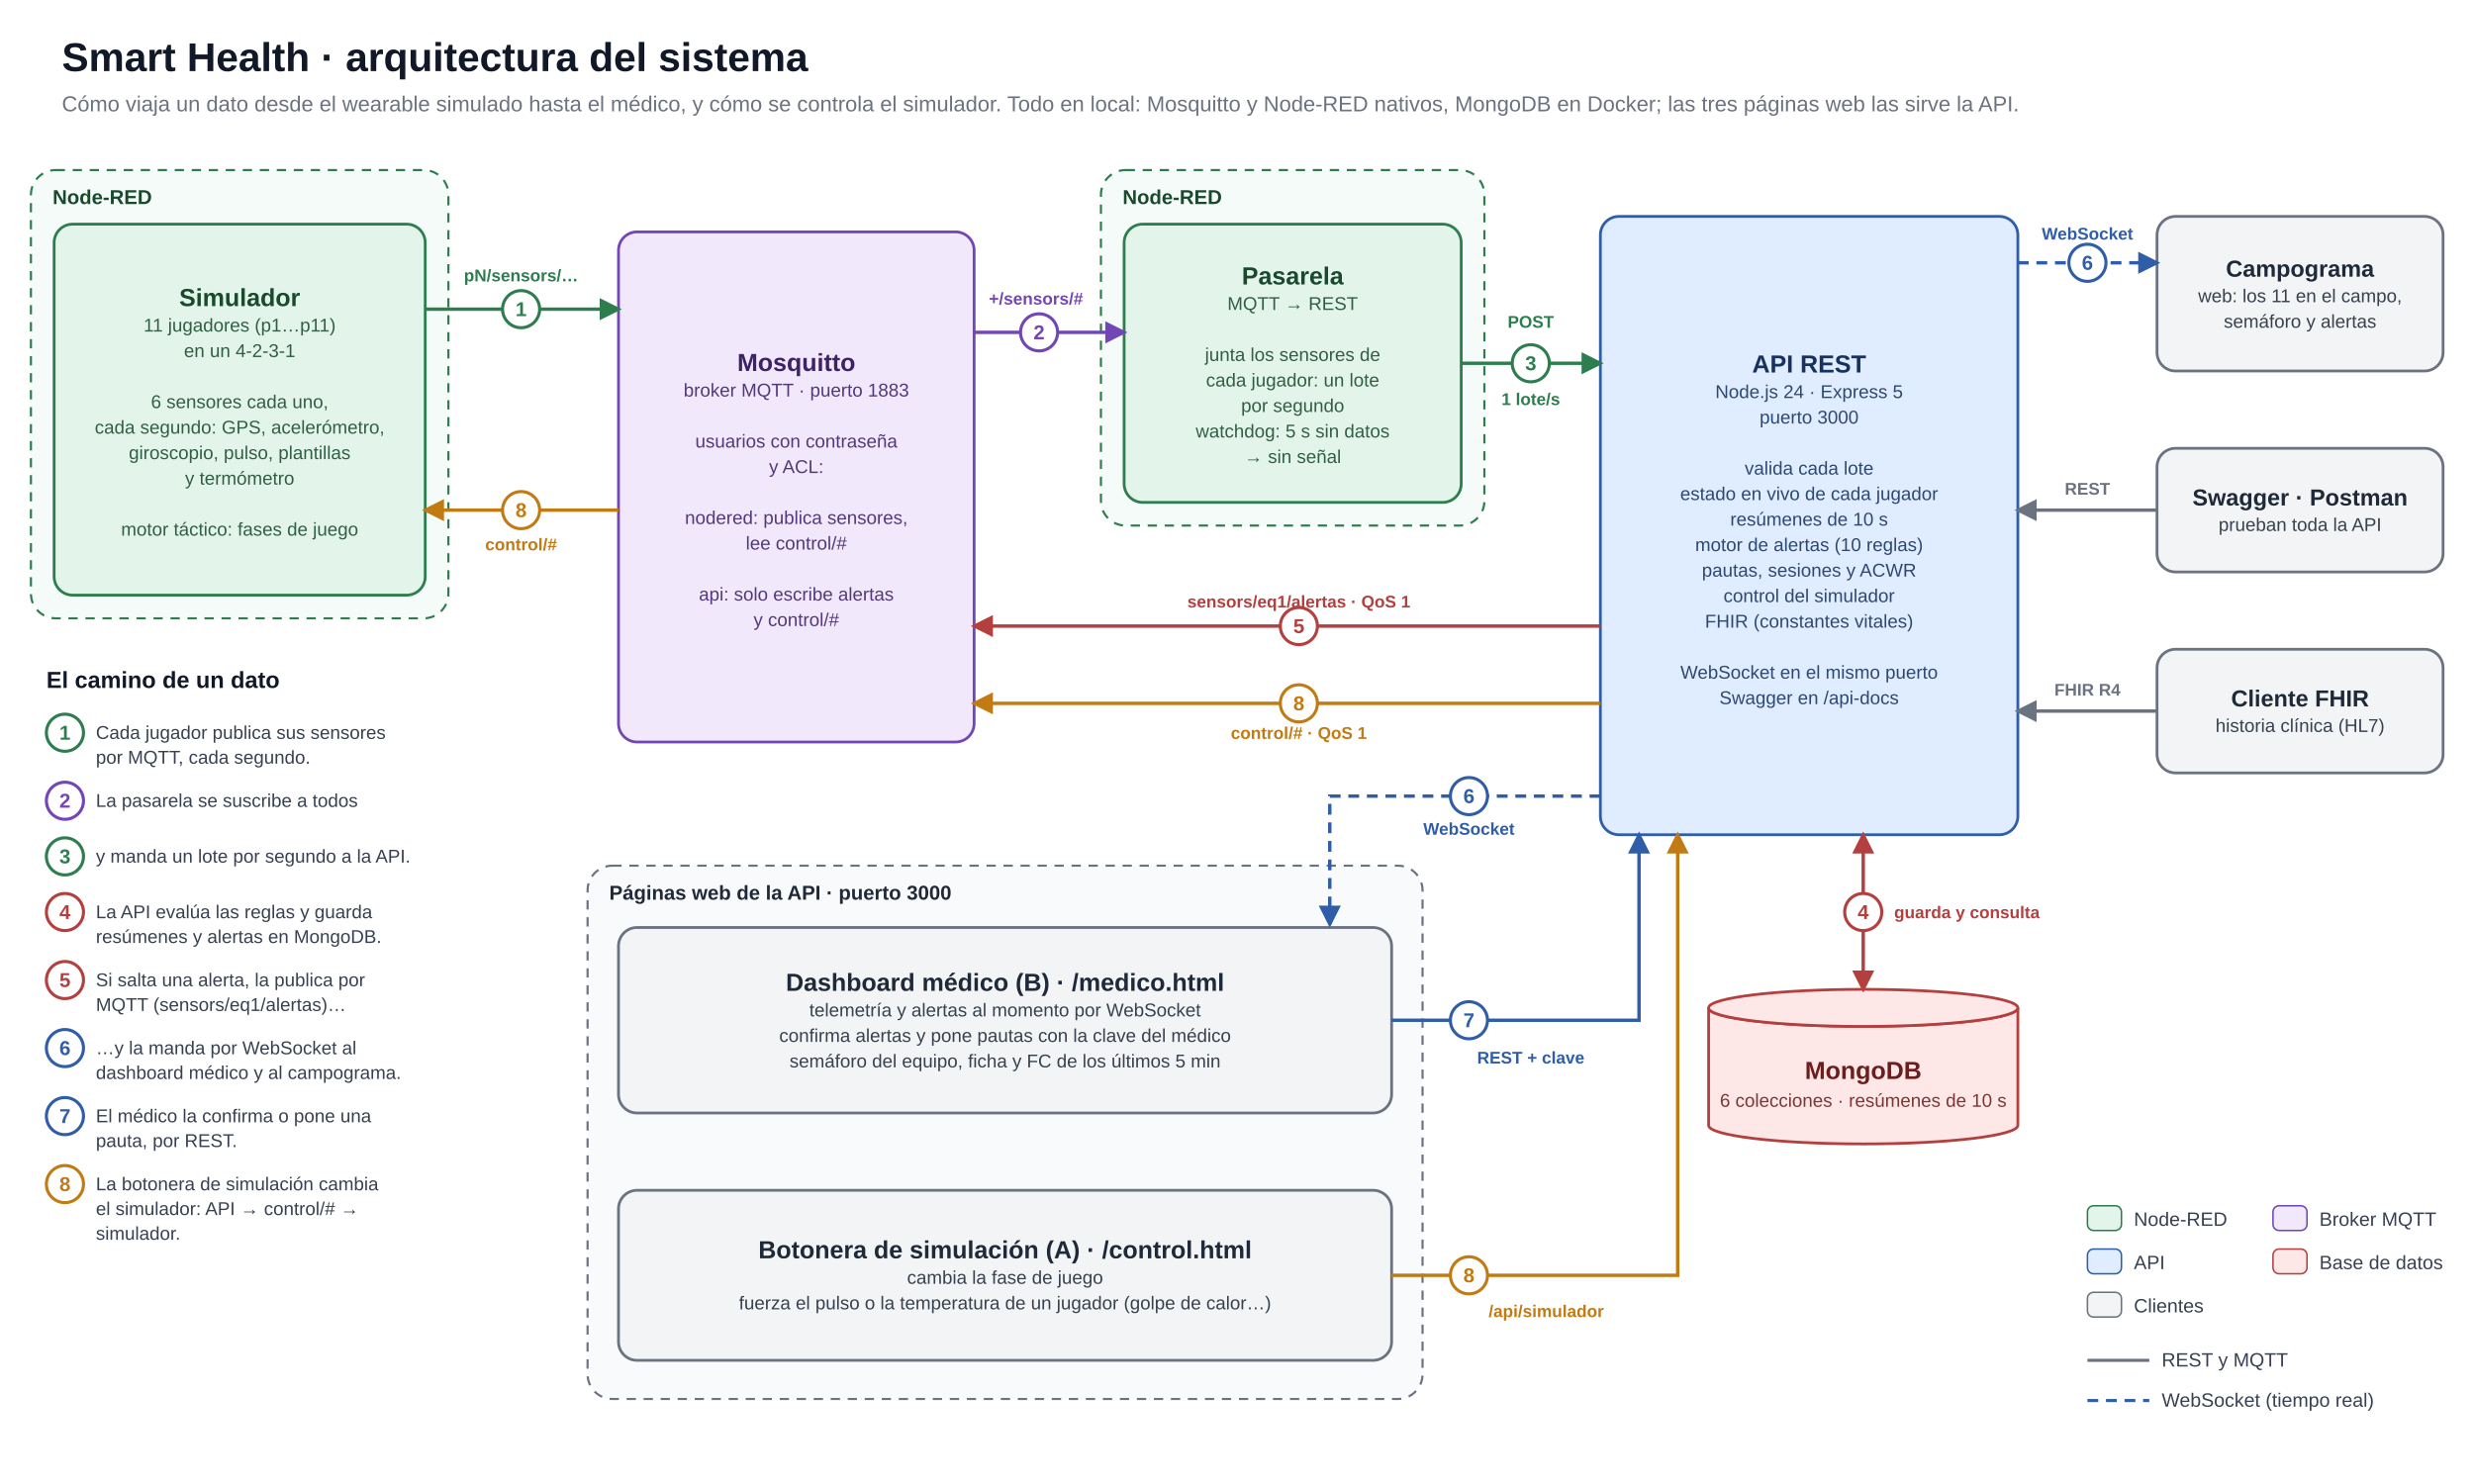
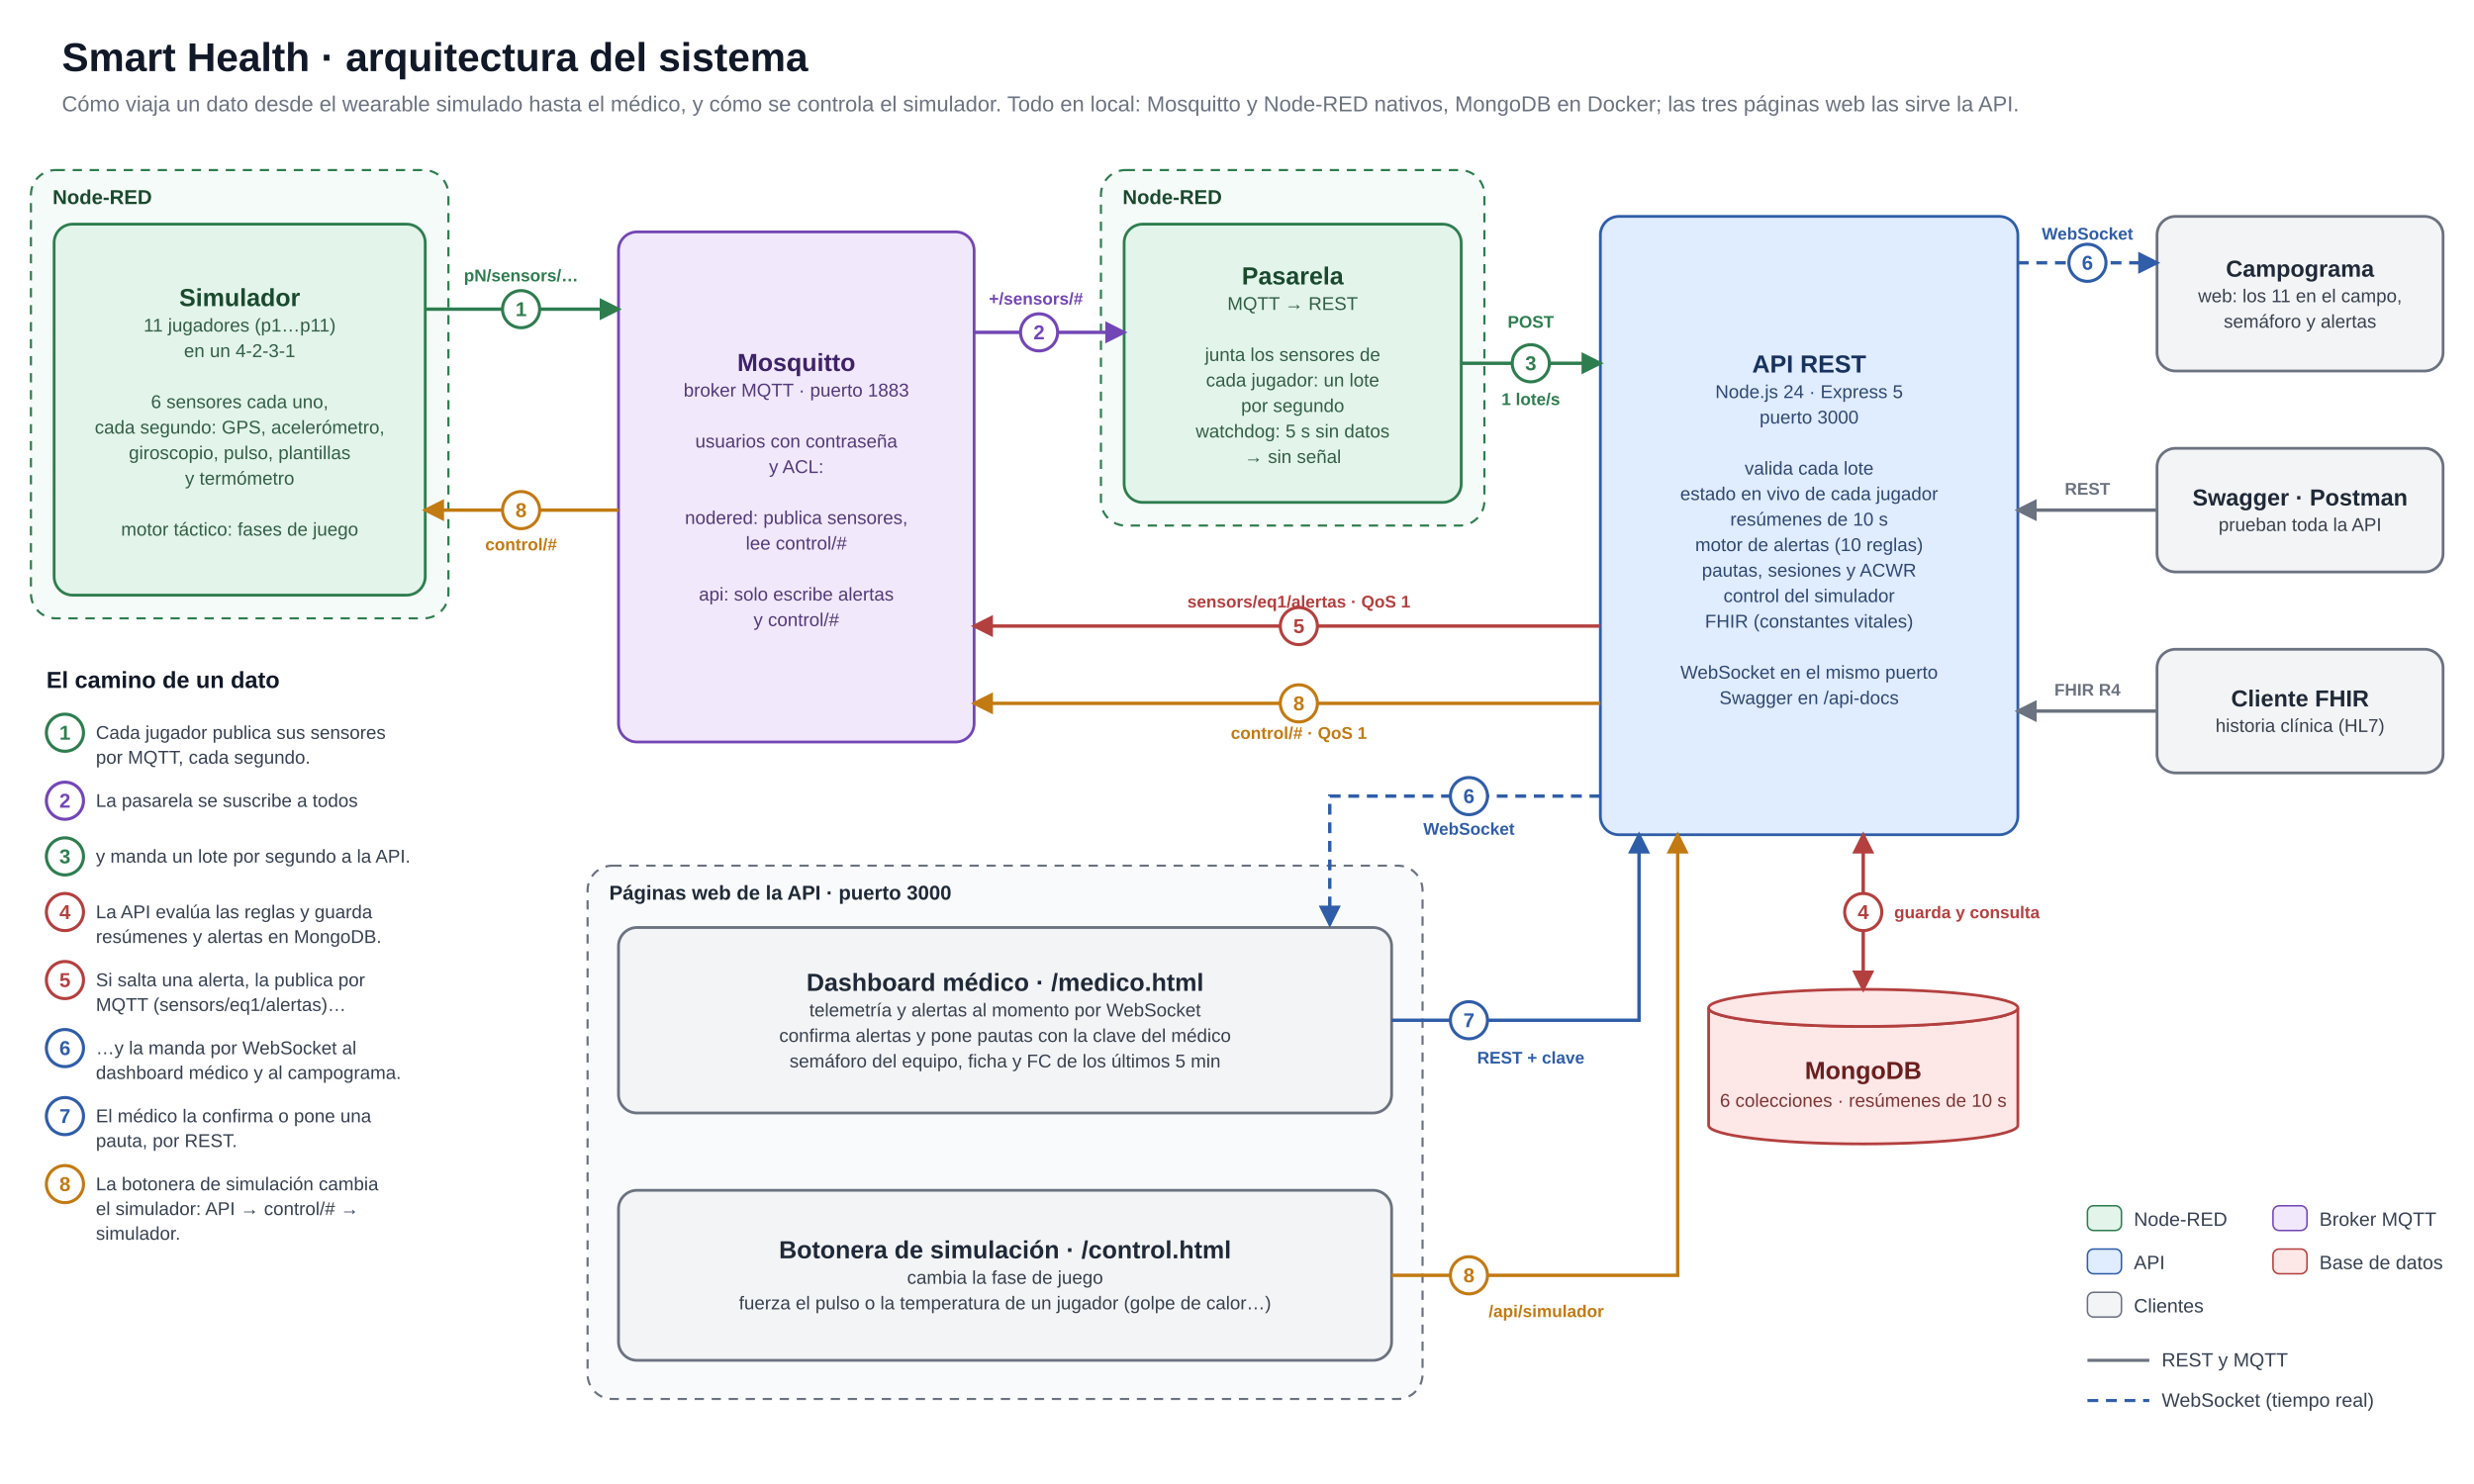
<svg xmlns="http://www.w3.org/2000/svg" viewBox="0 0 1600 960" width="1600" height="960">
  <defs>
    <marker id="m-2E7D4F" viewBox="0 0 10 10" refX="8.5" refY="5" markerWidth="6.5" markerHeight="6.5" orient="auto-start-reverse">
      <path d="M0,0 L10,5 L0,10 z" fill="#2E7D4F" />
    </marker>
    <marker id="m-7346B5" viewBox="0 0 10 10" refX="8.5" refY="5" markerWidth="6.5" markerHeight="6.5" orient="auto-start-reverse">
      <path d="M0,0 L10,5 L0,10 z" fill="#7346B5" />
    </marker>
    <marker id="m-2F5DA8" viewBox="0 0 10 10" refX="8.5" refY="5" markerWidth="6.5" markerHeight="6.5" orient="auto-start-reverse">
      <path d="M0,0 L10,5 L0,10 z" fill="#2F5DA8" />
    </marker>
    <marker id="m-B3403F" viewBox="0 0 10 10" refX="8.5" refY="5" markerWidth="6.5" markerHeight="6.5" orient="auto-start-reverse">
      <path d="M0,0 L10,5 L0,10 z" fill="#B3403F" />
    </marker>
    <marker id="m-6B7280" viewBox="0 0 10 10" refX="8.5" refY="5" markerWidth="6.5" markerHeight="6.5" orient="auto-start-reverse">
      <path d="M0,0 L10,5 L0,10 z" fill="#6B7280" />
    </marker>
    <marker id="m-C27A12" viewBox="0 0 10 10" refX="8.5" refY="5" markerWidth="6.5" markerHeight="6.5" orient="auto-start-reverse">
      <path d="M0,0 L10,5 L0,10 z" fill="#C27A12" />
    </marker>
  </defs>
  <rect width="1600" height="960" fill="#FFFFFF" />
  <rect x="20" y="110" width="270" height="290" rx="16" fill="#E3F4EA" fill-opacity="0.35" stroke="#2E7D4F" stroke-width="1.4" stroke-dasharray="6 5" />
  <text x="34" y="132" font-family="'Segoe UI', Arial, sans-serif" font-size="13" font-weight="700" fill="#1A4A2E">Node-RED</text>
  <rect x="712" y="110" width="248" height="230" rx="16" fill="#E3F4EA" fill-opacity="0.35" stroke="#2E7D4F" stroke-width="1.4" stroke-dasharray="6 5" />
  <text x="726" y="132" font-family="'Segoe UI', Arial, sans-serif" font-size="13" font-weight="700" fill="#1A4A2E">Node-RED</text>
  <rect x="380" y="560" width="540" height="345" rx="16" fill="#F3F4F6" fill-opacity="0.45" stroke="#6B7280" stroke-width="1.4" stroke-dasharray="6 5" />
  <text x="394" y="582" font-family="'Segoe UI', Arial, sans-serif" font-size="13" font-weight="700" fill="#1F2937">Páginas web de la API · puerto 3000</text>
  <text x="40" y="46" font-family="'Segoe UI', Arial, sans-serif" font-size="26" font-weight="700" fill="#111827">Smart Health · arquitectura del sistema</text>
  <text x="40" y="72" font-family="'Segoe UI', Arial, sans-serif" font-size="14" fill="#6B7280">Cómo viaja un dato desde el wearable simulado hasta el médico, y cómo se controla el simulador. Todo en local: Mosquitto y Node-RED nativos, MongoDB en Docker; las tres páginas web las sirve la API.</text>
  <rect x="35" y="145" width="240" height="240" rx="12" fill="#E3F4EA" stroke="#2E7D4F" stroke-width="1.8" />
  <text x="155" y="198" text-anchor="middle" font-family="'Segoe UI', Arial, sans-serif" font-size="16" font-weight="700" fill="#1A4A2E">Simulador</text>
  <text x="155" y="214.5" text-anchor="middle" font-family="'Segoe UI', Arial, sans-serif" font-size="12" fill="#1A4A2E" opacity="0.88">11 jugadores (p1…p11)</text>
  <text x="155" y="231" text-anchor="middle" font-family="'Segoe UI', Arial, sans-serif" font-size="12" fill="#1A4A2E" opacity="0.88">en un 4-2-3-1</text>
  <text x="155" y="247.5" text-anchor="middle" font-family="'Segoe UI', Arial, sans-serif" font-size="12" fill="#1A4A2E" opacity="0.88" />
  <text x="155" y="264" text-anchor="middle" font-family="'Segoe UI', Arial, sans-serif" font-size="12" fill="#1A4A2E" opacity="0.88">6 sensores cada uno,</text>
  <text x="155" y="280.5" text-anchor="middle" font-family="'Segoe UI', Arial, sans-serif" font-size="12" fill="#1A4A2E" opacity="0.88">cada segundo: GPS, acelerómetro,</text>
  <text x="155" y="297" text-anchor="middle" font-family="'Segoe UI', Arial, sans-serif" font-size="12" fill="#1A4A2E" opacity="0.88">giroscopio, pulso, plantillas</text>
  <text x="155" y="313.5" text-anchor="middle" font-family="'Segoe UI', Arial, sans-serif" font-size="12" fill="#1A4A2E" opacity="0.88">y termómetro</text>
  <text x="155" y="330" text-anchor="middle" font-family="'Segoe UI', Arial, sans-serif" font-size="12" fill="#1A4A2E" opacity="0.88" />
  <text x="155" y="346.5" text-anchor="middle" font-family="'Segoe UI', Arial, sans-serif" font-size="12" fill="#1A4A2E" opacity="0.88">motor táctico: fases de juego</text>
  <rect x="400" y="150" width="230" height="330" rx="12" fill="#F1E8FB" stroke="#7346B5" stroke-width="1.8" />
  <text x="515" y="240" text-anchor="middle" font-family="'Segoe UI', Arial, sans-serif" font-size="16" font-weight="700" fill="#3E2268">Mosquitto</text>
  <text x="515" y="256.5" text-anchor="middle" font-family="'Segoe UI', Arial, sans-serif" font-size="12" fill="#3E2268" opacity="0.88">broker MQTT · puerto 1883</text>
  <text x="515" y="273" text-anchor="middle" font-family="'Segoe UI', Arial, sans-serif" font-size="12" fill="#3E2268" opacity="0.88" />
  <text x="515" y="289.5" text-anchor="middle" font-family="'Segoe UI', Arial, sans-serif" font-size="12" fill="#3E2268" opacity="0.88">usuarios con contraseña</text>
  <text x="515" y="306" text-anchor="middle" font-family="'Segoe UI', Arial, sans-serif" font-size="12" fill="#3E2268" opacity="0.88">y ACL:</text>
  <text x="515" y="322.5" text-anchor="middle" font-family="'Segoe UI', Arial, sans-serif" font-size="12" fill="#3E2268" opacity="0.88" />
  <text x="515" y="339" text-anchor="middle" font-family="'Segoe UI', Arial, sans-serif" font-size="12" fill="#3E2268" opacity="0.88">nodered: publica sensores,</text>
  <text x="515" y="355.5" text-anchor="middle" font-family="'Segoe UI', Arial, sans-serif" font-size="12" fill="#3E2268" opacity="0.88">lee control/#</text>
  <text x="515" y="372" text-anchor="middle" font-family="'Segoe UI', Arial, sans-serif" font-size="12" fill="#3E2268" opacity="0.88" />
  <text x="515" y="388.5" text-anchor="middle" font-family="'Segoe UI', Arial, sans-serif" font-size="12" fill="#3E2268" opacity="0.88">api: solo escribe alertas</text>
  <text x="515" y="405" text-anchor="middle" font-family="'Segoe UI', Arial, sans-serif" font-size="12" fill="#3E2268" opacity="0.88">y control/#</text>
  <rect x="727" y="145" width="218" height="180" rx="12" fill="#E3F4EA" stroke="#2E7D4F" stroke-width="1.8" />
  <text x="836" y="184" text-anchor="middle" font-family="'Segoe UI', Arial, sans-serif" font-size="16" font-weight="700" fill="#1A4A2E">Pasarela</text>
  <text x="836" y="200.5" text-anchor="middle" font-family="'Segoe UI', Arial, sans-serif" font-size="12" fill="#1A4A2E" opacity="0.88">MQTT → REST</text>
  <text x="836" y="217" text-anchor="middle" font-family="'Segoe UI', Arial, sans-serif" font-size="12" fill="#1A4A2E" opacity="0.88" />
  <text x="836" y="233.5" text-anchor="middle" font-family="'Segoe UI', Arial, sans-serif" font-size="12" fill="#1A4A2E" opacity="0.88">junta los sensores de</text>
  <text x="836" y="250" text-anchor="middle" font-family="'Segoe UI', Arial, sans-serif" font-size="12" fill="#1A4A2E" opacity="0.88">cada jugador: un lote</text>
  <text x="836" y="266.5" text-anchor="middle" font-family="'Segoe UI', Arial, sans-serif" font-size="12" fill="#1A4A2E" opacity="0.88">por segundo</text>
  <text x="836" y="283" text-anchor="middle" font-family="'Segoe UI', Arial, sans-serif" font-size="12" fill="#1A4A2E" opacity="0.88">watchdog: 5 s sin datos</text>
  <text x="836" y="299.5" text-anchor="middle" font-family="'Segoe UI', Arial, sans-serif" font-size="12" fill="#1A4A2E" opacity="0.88">→ sin señal</text>
  <rect x="1035" y="140" width="270" height="400" rx="12" fill="#E0ECFF" stroke="#2F5DA8" stroke-width="1.8" />
  <text x="1170" y="241" text-anchor="middle" font-family="'Segoe UI', Arial, sans-serif" font-size="16" font-weight="700" fill="#17325E">API REST</text>
  <text x="1170" y="257.5" text-anchor="middle" font-family="'Segoe UI', Arial, sans-serif" font-size="12" fill="#17325E" opacity="0.88">Node.js 24 · Express 5</text>
  <text x="1170" y="274" text-anchor="middle" font-family="'Segoe UI', Arial, sans-serif" font-size="12" fill="#17325E" opacity="0.88">puerto 3000</text>
  <text x="1170" y="290.5" text-anchor="middle" font-family="'Segoe UI', Arial, sans-serif" font-size="12" fill="#17325E" opacity="0.88" />
  <text x="1170" y="307" text-anchor="middle" font-family="'Segoe UI', Arial, sans-serif" font-size="12" fill="#17325E" opacity="0.88">valida cada lote</text>
  <text x="1170" y="323.5" text-anchor="middle" font-family="'Segoe UI', Arial, sans-serif" font-size="12" fill="#17325E" opacity="0.88">estado en vivo de cada jugador</text>
  <text x="1170" y="340" text-anchor="middle" font-family="'Segoe UI', Arial, sans-serif" font-size="12" fill="#17325E" opacity="0.88">resúmenes de 10 s</text>
  <text x="1170" y="356.5" text-anchor="middle" font-family="'Segoe UI', Arial, sans-serif" font-size="12" fill="#17325E" opacity="0.88">motor de alertas (10 reglas)</text>
  <text x="1170" y="373" text-anchor="middle" font-family="'Segoe UI', Arial, sans-serif" font-size="12" fill="#17325E" opacity="0.88">pautas, sesiones y ACWR</text>
  <text x="1170" y="389.5" text-anchor="middle" font-family="'Segoe UI', Arial, sans-serif" font-size="12" fill="#17325E" opacity="0.88">control del simulador</text>
  <text x="1170" y="406" text-anchor="middle" font-family="'Segoe UI', Arial, sans-serif" font-size="12" fill="#17325E" opacity="0.88">FHIR (constantes vitales)</text>
  <text x="1170" y="422.5" text-anchor="middle" font-family="'Segoe UI', Arial, sans-serif" font-size="12" fill="#17325E" opacity="0.88" />
  <text x="1170" y="439" text-anchor="middle" font-family="'Segoe UI', Arial, sans-serif" font-size="12" fill="#17325E" opacity="0.88">WebSocket en el mismo puerto</text>
  <text x="1170" y="455.5" text-anchor="middle" font-family="'Segoe UI', Arial, sans-serif" font-size="12" fill="#17325E" opacity="0.88">Swagger en /api-docs</text>
  <path d="M1105,652 a100,12 0 0,0 200,0 v76 a100,12 0 0,1 -200,0 z" fill="#FDE7E7" stroke="#B3403F" stroke-width="1.8" />
  <ellipse cx="1205" cy="652" rx="100" ry="12" fill="#FDE7E7" stroke="#B3403F" stroke-width="1.8" />
  <text x="1205" y="698" text-anchor="middle" font-family="'Segoe UI', Arial, sans-serif" font-size="16" font-weight="700" fill="#6A1F1E">MongoDB</text>
  <text x="1205" y="716" text-anchor="middle" font-family="'Segoe UI', Arial, sans-serif" font-size="12" fill="#6A1F1E" opacity="0.88">6 colecciones · resúmenes de 10 s</text>
  <rect x="1395" y="140" width="185" height="100" rx="12" fill="#F3F4F6" stroke="#6B7280" stroke-width="1.8" />
  <text x="1487.5" y="179" text-anchor="middle" font-family="'Segoe UI', Arial, sans-serif" font-size="15" font-weight="700" fill="#1F2937">Campograma</text>
  <text x="1487.5" y="195.5" text-anchor="middle" font-family="'Segoe UI', Arial, sans-serif" font-size="12" fill="#1F2937" opacity="0.88">web: los 11 en el campo,</text>
  <text x="1487.5" y="212" text-anchor="middle" font-family="'Segoe UI', Arial, sans-serif" font-size="12" fill="#1F2937" opacity="0.88">semáforo y alertas</text>
  <rect x="1395" y="290" width="185" height="80" rx="12" fill="#F3F4F6" stroke="#6B7280" stroke-width="1.8" />
  <text x="1487.5" y="327" text-anchor="middle" font-family="'Segoe UI', Arial, sans-serif" font-size="15" font-weight="700" fill="#1F2937">Swagger · Postman</text>
  <text x="1487.5" y="343.5" text-anchor="middle" font-family="'Segoe UI', Arial, sans-serif" font-size="12" fill="#1F2937" opacity="0.88">prueban toda la API</text>
  <rect x="1395" y="420" width="185" height="80" rx="12" fill="#F3F4F6" stroke="#6B7280" stroke-width="1.8" />
  <text x="1487.5" y="457" text-anchor="middle" font-family="'Segoe UI', Arial, sans-serif" font-size="15" font-weight="700" fill="#1F2937">Cliente FHIR</text>
  <text x="1487.5" y="473.5" text-anchor="middle" font-family="'Segoe UI', Arial, sans-serif" font-size="12" fill="#1F2937" opacity="0.88">historia clínica (HL7)</text>
  <rect x="400" y="600" width="500" height="120" rx="12" fill="#F3F4F6" stroke="#6B7280" stroke-width="1.8" />
-   <text x="650" y="641" text-anchor="middle" font-family="'Segoe UI', Arial, sans-serif" font-size="16" font-weight="700" fill="#1F2937">Dashboard médico (B) · /medico.html</text>
+   <text x="650" y="641" text-anchor="middle" font-family="'Segoe UI', Arial, sans-serif" font-size="16" font-weight="700" fill="#1F2937">Dashboard médico · /medico.html</text>
  <text x="650" y="657.5" text-anchor="middle" font-family="'Segoe UI', Arial, sans-serif" font-size="12" fill="#1F2937" opacity="0.88">telemetría y alertas al momento por WebSocket</text>
  <text x="650" y="674" text-anchor="middle" font-family="'Segoe UI', Arial, sans-serif" font-size="12" fill="#1F2937" opacity="0.88">confirma alertas y pone pautas con la clave del médico</text>
  <text x="650" y="690.5" text-anchor="middle" font-family="'Segoe UI', Arial, sans-serif" font-size="12" fill="#1F2937" opacity="0.88">semáforo del equipo, ficha y FC de los últimos 5 min</text>
  <rect x="400" y="770" width="500" height="110" rx="12" fill="#F3F4F6" stroke="#6B7280" stroke-width="1.8" />
-   <text x="650" y="814" text-anchor="middle" font-family="'Segoe UI', Arial, sans-serif" font-size="16" font-weight="700" fill="#1F2937">Botonera de simulación (A) · /control.html</text>
+   <text x="650" y="814" text-anchor="middle" font-family="'Segoe UI', Arial, sans-serif" font-size="16" font-weight="700" fill="#1F2937">Botonera de simulación · /control.html</text>
  <text x="650" y="830.5" text-anchor="middle" font-family="'Segoe UI', Arial, sans-serif" font-size="12" fill="#1F2937" opacity="0.88">cambia la fase de juego</text>
  <text x="650" y="847" text-anchor="middle" font-family="'Segoe UI', Arial, sans-serif" font-size="12" fill="#1F2937" opacity="0.88">fuerza el pulso o la temperatura de un jugador (golpe de calor…)</text>
  <path d="M275,200 L400,200" fill="none" stroke="#2E7D4F" stroke-width="2.2" marker-end="url(#m-2E7D4F)" />
  <circle cx="337" cy="200" r="12" fill="#FFFFFF" stroke="#2E7D4F" stroke-width="2" />
  <text x="337" y="204.5" text-anchor="middle" font-family="'Segoe UI', Arial, sans-serif" font-size="13" font-weight="800" fill="#2E7D4F">1</text>
  <text x="337" y="182" text-anchor="middle" font-family="'Segoe UI', Arial, sans-serif" font-size="11" font-weight="600" fill="#2E7D4F">pN/sensors/…</text>
  <path d="M400,330 L275,330" fill="none" stroke="#C27A12" stroke-width="2.2" marker-end="url(#m-C27A12)" />
  <circle cx="337" cy="330" r="12" fill="#FFFFFF" stroke="#C27A12" stroke-width="2" />
  <text x="337" y="334.5" text-anchor="middle" font-family="'Segoe UI', Arial, sans-serif" font-size="13" font-weight="800" fill="#C27A12">8</text>
  <text x="337" y="356" text-anchor="middle" font-family="'Segoe UI', Arial, sans-serif" font-size="11" font-weight="600" fill="#C27A12">control/#</text>
  <path d="M630,215 L727,215" fill="none" stroke="#7346B5" stroke-width="2.2" marker-end="url(#m-7346B5)" />
  <circle cx="672" cy="215" r="12" fill="#FFFFFF" stroke="#7346B5" stroke-width="2" />
  <text x="672" y="219.5" text-anchor="middle" font-family="'Segoe UI', Arial, sans-serif" font-size="13" font-weight="800" fill="#7346B5">2</text>
  <text x="670" y="197" text-anchor="middle" font-family="'Segoe UI', Arial, sans-serif" font-size="11" font-weight="600" fill="#7346B5">+/sensors/#</text>
  <path d="M945,235 L1035,235" fill="none" stroke="#2E7D4F" stroke-width="2.2" marker-end="url(#m-2E7D4F)" />
  <circle cx="990" cy="235" r="12" fill="#FFFFFF" stroke="#2E7D4F" stroke-width="2" />
  <text x="990" y="239.5" text-anchor="middle" font-family="'Segoe UI', Arial, sans-serif" font-size="13" font-weight="800" fill="#2E7D4F">3</text>
  <text x="990" y="212" text-anchor="middle" font-family="'Segoe UI', Arial, sans-serif" font-size="11" font-weight="600" fill="#2E7D4F">POST</text>
  <text x="990" y="262" text-anchor="middle" font-family="'Segoe UI', Arial, sans-serif" font-size="11" font-weight="600" fill="#2E7D4F">1 lote/s</text>
  <path d="M1205,540 L1205,640" fill="none" stroke="#B3403F" stroke-width="2.2" marker-end="url(#m-B3403F)" marker-start="url(#m-B3403F)" />
  <circle cx="1205" cy="590" r="12" fill="#FFFFFF" stroke="#B3403F" stroke-width="2" />
  <text x="1205" y="594.5" text-anchor="middle" font-family="'Segoe UI', Arial, sans-serif" font-size="13" font-weight="800" fill="#B3403F">4</text>
  <text x="1225" y="594" font-family="'Segoe UI', Arial, sans-serif" font-size="11" font-weight="600" fill="#B3403F">guarda y consulta</text>
  <path d="M1035,405 L630,405" fill="none" stroke="#B3403F" stroke-width="2.2" marker-end="url(#m-B3403F)" />
  <circle cx="840" cy="405" r="12" fill="#FFFFFF" stroke="#B3403F" stroke-width="2" />
  <text x="840" y="409.5" text-anchor="middle" font-family="'Segoe UI', Arial, sans-serif" font-size="13" font-weight="800" fill="#B3403F">5</text>
  <text x="840" y="393" text-anchor="middle" font-family="'Segoe UI', Arial, sans-serif" font-size="11" font-weight="600" fill="#B3403F">sensors/eq1/alertas · QoS 1</text>
  <path d="M1035,515 L860,515 L860,598" fill="none" stroke="#2F5DA8" stroke-width="2.2" stroke-dasharray="7 5" marker-end="url(#m-2F5DA8)" />
  <circle cx="950" cy="515" r="12" fill="#FFFFFF" stroke="#2F5DA8" stroke-width="2" />
  <text x="950" y="519.5" text-anchor="middle" font-family="'Segoe UI', Arial, sans-serif" font-size="13" font-weight="800" fill="#2F5DA8">6</text>
  <text x="950" y="540" text-anchor="middle" font-family="'Segoe UI', Arial, sans-serif" font-size="11" font-weight="600" fill="#2F5DA8">WebSocket</text>
  <path d="M1305,170 L1395,170" fill="none" stroke="#2F5DA8" stroke-width="2.2" stroke-dasharray="7 5" marker-end="url(#m-2F5DA8)" />
  <circle cx="1350" cy="170" r="12" fill="#FFFFFF" stroke="#2F5DA8" stroke-width="2" />
  <text x="1350" y="174.5" text-anchor="middle" font-family="'Segoe UI', Arial, sans-serif" font-size="13" font-weight="800" fill="#2F5DA8">6</text>
  <text x="1350" y="155" text-anchor="middle" font-family="'Segoe UI', Arial, sans-serif" font-size="11" font-weight="600" fill="#2F5DA8">WebSocket</text>
  <path d="M1395,330 L1305,330" fill="none" stroke="#6B7280" stroke-width="2.2" marker-end="url(#m-6B7280)" />
  <text x="1350" y="320" text-anchor="middle" font-family="'Segoe UI', Arial, sans-serif" font-size="11" font-weight="600" fill="#6B7280">REST</text>
  <path d="M1395,460 L1305,460" fill="none" stroke="#6B7280" stroke-width="2.2" marker-end="url(#m-6B7280)" />
  <text x="1350" y="450" text-anchor="middle" font-family="'Segoe UI', Arial, sans-serif" font-size="11" font-weight="600" fill="#6B7280">FHIR R4</text>
  <path d="M900,660 L1060,660 L1060,540" fill="none" stroke="#2F5DA8" stroke-width="2.2" marker-end="url(#m-2F5DA8)" />
  <circle cx="950" cy="660" r="12" fill="#FFFFFF" stroke="#2F5DA8" stroke-width="2" />
  <text x="950" y="664.5" text-anchor="middle" font-family="'Segoe UI', Arial, sans-serif" font-size="13" font-weight="800" fill="#2F5DA8">7</text>
  <text x="990" y="688" text-anchor="middle" font-family="'Segoe UI', Arial, sans-serif" font-size="11" font-weight="600" fill="#2F5DA8">REST + clave</text>
  <path d="M900,825 L1085,825 L1085,540" fill="none" stroke="#C27A12" stroke-width="2.2" marker-end="url(#m-C27A12)" />
  <circle cx="950" cy="825" r="12" fill="#FFFFFF" stroke="#C27A12" stroke-width="2" />
  <text x="950" y="829.5" text-anchor="middle" font-family="'Segoe UI', Arial, sans-serif" font-size="13" font-weight="800" fill="#C27A12">8</text>
  <text x="1000" y="852" text-anchor="middle" font-family="'Segoe UI', Arial, sans-serif" font-size="11" font-weight="600" fill="#C27A12">/api/simulador</text>
  <path d="M1035,455 L630,455" fill="none" stroke="#C27A12" stroke-width="2.2" marker-end="url(#m-C27A12)" />
  <circle cx="840" cy="455" r="12" fill="#FFFFFF" stroke="#C27A12" stroke-width="2" />
  <text x="840" y="459.5" text-anchor="middle" font-family="'Segoe UI', Arial, sans-serif" font-size="13" font-weight="800" fill="#C27A12">8</text>
  <text x="840" y="478" text-anchor="middle" font-family="'Segoe UI', Arial, sans-serif" font-size="11" font-weight="600" fill="#C27A12">control/# · QoS 1</text>
  <text x="30" y="445" font-family="'Segoe UI', Arial, sans-serif" font-size="15" font-weight="700" fill="#111827">El camino de un dato</text>
  <circle cx="42" cy="474" r="12" fill="#FFFFFF" stroke="#2E7D4F" stroke-width="2" />
  <text x="42" y="478.5" text-anchor="middle" font-family="'Segoe UI', Arial, sans-serif" font-size="13" font-weight="800" fill="#2E7D4F">1</text>
  <text x="62" y="478" font-family="'Segoe UI', Arial, sans-serif" font-size="12" font-weight="400" fill="#374151">Cada jugador publica sus sensores</text>
  <text x="62" y="494" font-family="'Segoe UI', Arial, sans-serif" font-size="12" font-weight="400" fill="#374151">por MQTT, cada segundo.</text>
  <circle cx="42" cy="518" r="12" fill="#FFFFFF" stroke="#7346B5" stroke-width="2" />
  <text x="42" y="522.5" text-anchor="middle" font-family="'Segoe UI', Arial, sans-serif" font-size="13" font-weight="800" fill="#7346B5">2</text>
  <text x="62" y="522" font-family="'Segoe UI', Arial, sans-serif" font-size="12" font-weight="400" fill="#374151">La pasarela se suscribe a todos</text>
  <circle cx="42" cy="554" r="12" fill="#FFFFFF" stroke="#2E7D4F" stroke-width="2" />
  <text x="42" y="558.5" text-anchor="middle" font-family="'Segoe UI', Arial, sans-serif" font-size="13" font-weight="800" fill="#2E7D4F">3</text>
  <text x="62" y="558" font-family="'Segoe UI', Arial, sans-serif" font-size="12" font-weight="400" fill="#374151">y manda un lote por segundo a la API.</text>
  <circle cx="42" cy="590" r="12" fill="#FFFFFF" stroke="#B3403F" stroke-width="2" />
  <text x="42" y="594.5" text-anchor="middle" font-family="'Segoe UI', Arial, sans-serif" font-size="13" font-weight="800" fill="#B3403F">4</text>
  <text x="62" y="594" font-family="'Segoe UI', Arial, sans-serif" font-size="12" font-weight="400" fill="#374151">La API evalúa las reglas y guarda</text>
  <text x="62" y="610" font-family="'Segoe UI', Arial, sans-serif" font-size="12" font-weight="400" fill="#374151">resúmenes y alertas en MongoDB.</text>
  <circle cx="42" cy="634" r="12" fill="#FFFFFF" stroke="#B3403F" stroke-width="2" />
  <text x="42" y="638.5" text-anchor="middle" font-family="'Segoe UI', Arial, sans-serif" font-size="13" font-weight="800" fill="#B3403F">5</text>
  <text x="62" y="638" font-family="'Segoe UI', Arial, sans-serif" font-size="12" font-weight="400" fill="#374151">Si salta una alerta, la publica por</text>
  <text x="62" y="654" font-family="'Segoe UI', Arial, sans-serif" font-size="12" font-weight="400" fill="#374151">MQTT (sensors/eq1/alertas)…</text>
  <circle cx="42" cy="678" r="12" fill="#FFFFFF" stroke="#2F5DA8" stroke-width="2" />
  <text x="42" y="682.5" text-anchor="middle" font-family="'Segoe UI', Arial, sans-serif" font-size="13" font-weight="800" fill="#2F5DA8">6</text>
  <text x="62" y="682" font-family="'Segoe UI', Arial, sans-serif" font-size="12" font-weight="400" fill="#374151">…y la manda por WebSocket al</text>
  <text x="62" y="698" font-family="'Segoe UI', Arial, sans-serif" font-size="12" font-weight="400" fill="#374151">dashboard médico y al campograma.</text>
  <circle cx="42" cy="722" r="12" fill="#FFFFFF" stroke="#2F5DA8" stroke-width="2" />
  <text x="42" y="726.5" text-anchor="middle" font-family="'Segoe UI', Arial, sans-serif" font-size="13" font-weight="800" fill="#2F5DA8">7</text>
  <text x="62" y="726" font-family="'Segoe UI', Arial, sans-serif" font-size="12" font-weight="400" fill="#374151">El médico la confirma o pone una</text>
  <text x="62" y="742" font-family="'Segoe UI', Arial, sans-serif" font-size="12" font-weight="400" fill="#374151">pauta, por REST.</text>
  <circle cx="42" cy="766" r="12" fill="#FFFFFF" stroke="#C27A12" stroke-width="2" />
  <text x="42" y="770.5" text-anchor="middle" font-family="'Segoe UI', Arial, sans-serif" font-size="13" font-weight="800" fill="#C27A12">8</text>
  <text x="62" y="770" font-family="'Segoe UI', Arial, sans-serif" font-size="12" font-weight="400" fill="#374151">La botonera de simulación cambia</text>
  <text x="62" y="786" font-family="'Segoe UI', Arial, sans-serif" font-size="12" font-weight="400" fill="#374151">el simulador: API → control/# →</text>
  <text x="62" y="802" font-family="'Segoe UI', Arial, sans-serif" font-size="12" font-weight="400" fill="#374151">simulador.</text>
  <rect x="1350" y="780" width="22" height="16" rx="4" fill="#E3F4EA" stroke="#2E7D4F" />
  <text x="1380" y="793" font-family="'Segoe UI', Arial, sans-serif" font-size="12.5" font-weight="400" fill="#374151">Node-RED</text>
  <rect x="1470" y="780" width="22" height="16" rx="4" fill="#F1E8FB" stroke="#7346B5" />
  <text x="1500" y="793" font-family="'Segoe UI', Arial, sans-serif" font-size="12.5" font-weight="400" fill="#374151">Broker MQTT</text>
  <rect x="1350" y="808" width="22" height="16" rx="4" fill="#E0ECFF" stroke="#2F5DA8" />
  <text x="1380" y="821" font-family="'Segoe UI', Arial, sans-serif" font-size="12.5" font-weight="400" fill="#374151">API</text>
  <rect x="1470" y="808" width="22" height="16" rx="4" fill="#FDE7E7" stroke="#B3403F" />
  <text x="1500" y="821" font-family="'Segoe UI', Arial, sans-serif" font-size="12.5" font-weight="400" fill="#374151">Base de datos</text>
  <rect x="1350" y="836" width="22" height="16" rx="4" fill="#F3F4F6" stroke="#6B7280" />
  <text x="1380" y="849" font-family="'Segoe UI', Arial, sans-serif" font-size="12.5" font-weight="400" fill="#374151">Clientes</text>
  <line x1="1350" y1="880" x2="1390" y2="880" stroke="#6B7280" stroke-width="2" />
  <text x="1398" y="884" font-family="'Segoe UI', Arial, sans-serif" font-size="12.5" font-weight="400" fill="#374151">REST y MQTT</text>
  <line x1="1350" y1="906" x2="1390" y2="906" stroke="#2F5DA8" stroke-width="2" stroke-dasharray="7 5" />
  <text x="1398" y="910" font-family="'Segoe UI', Arial, sans-serif" font-size="12.5" font-weight="400" fill="#374151">WebSocket (tiempo real)</text>
</svg>
